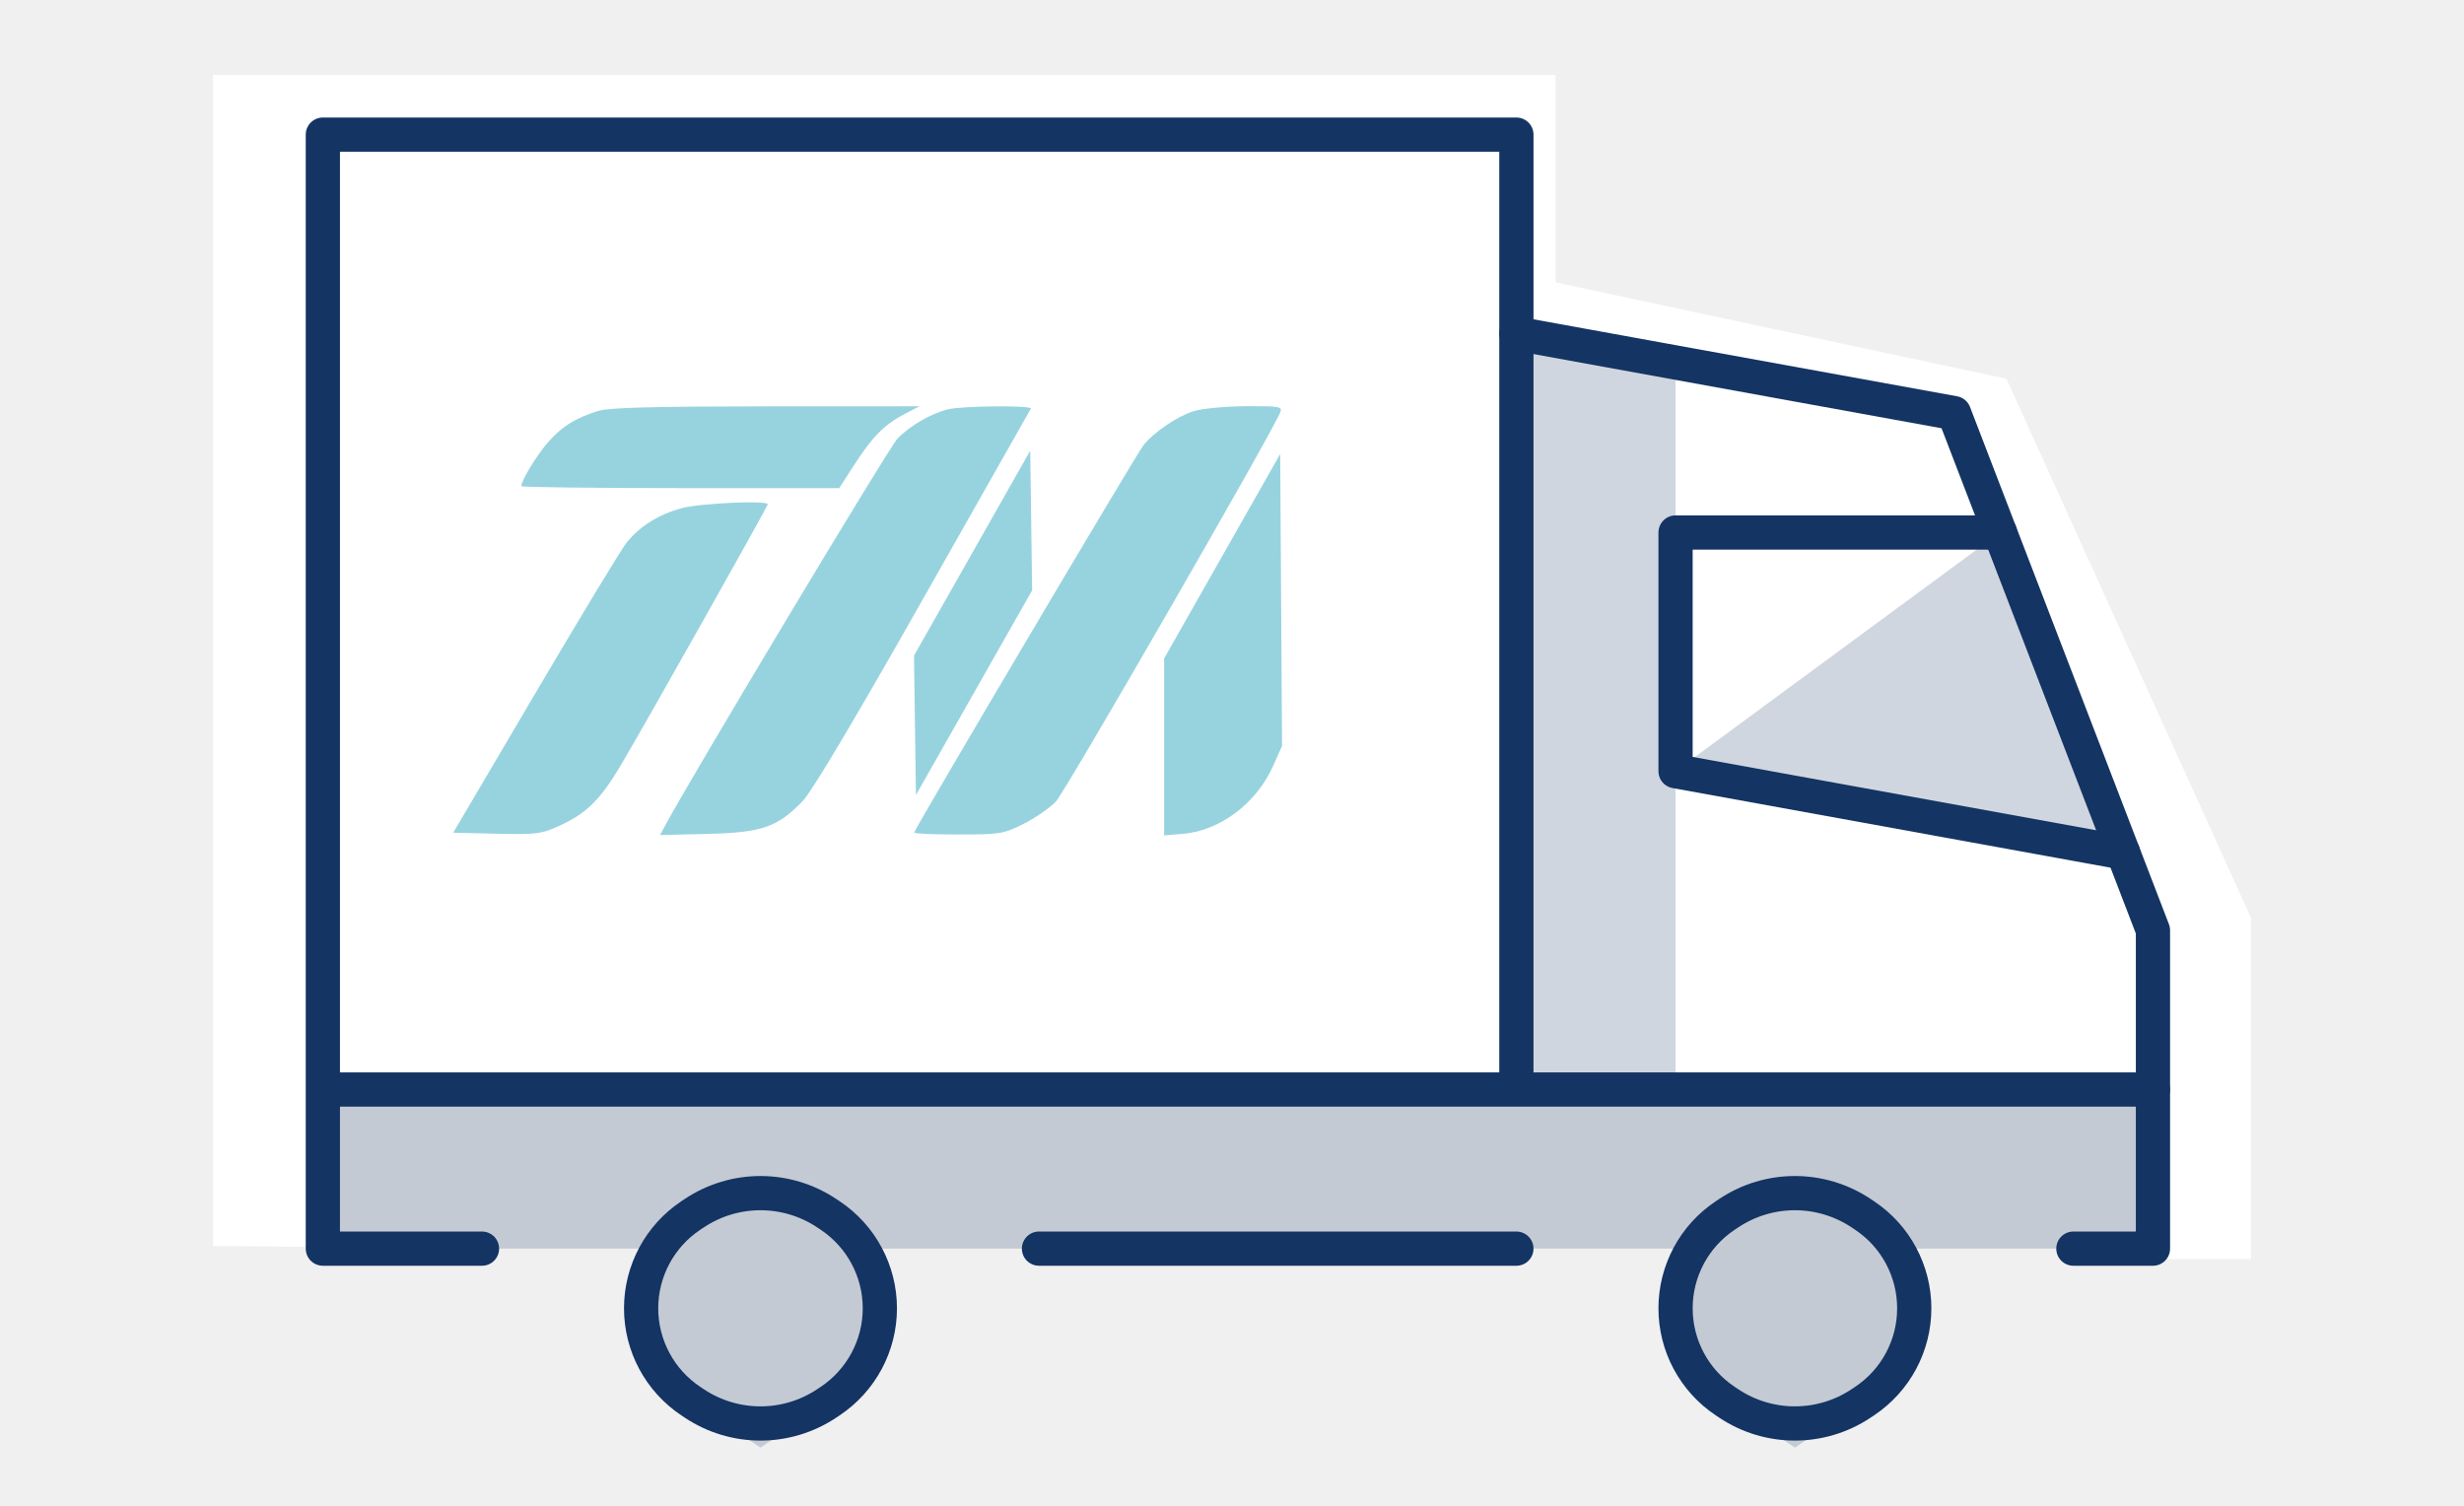
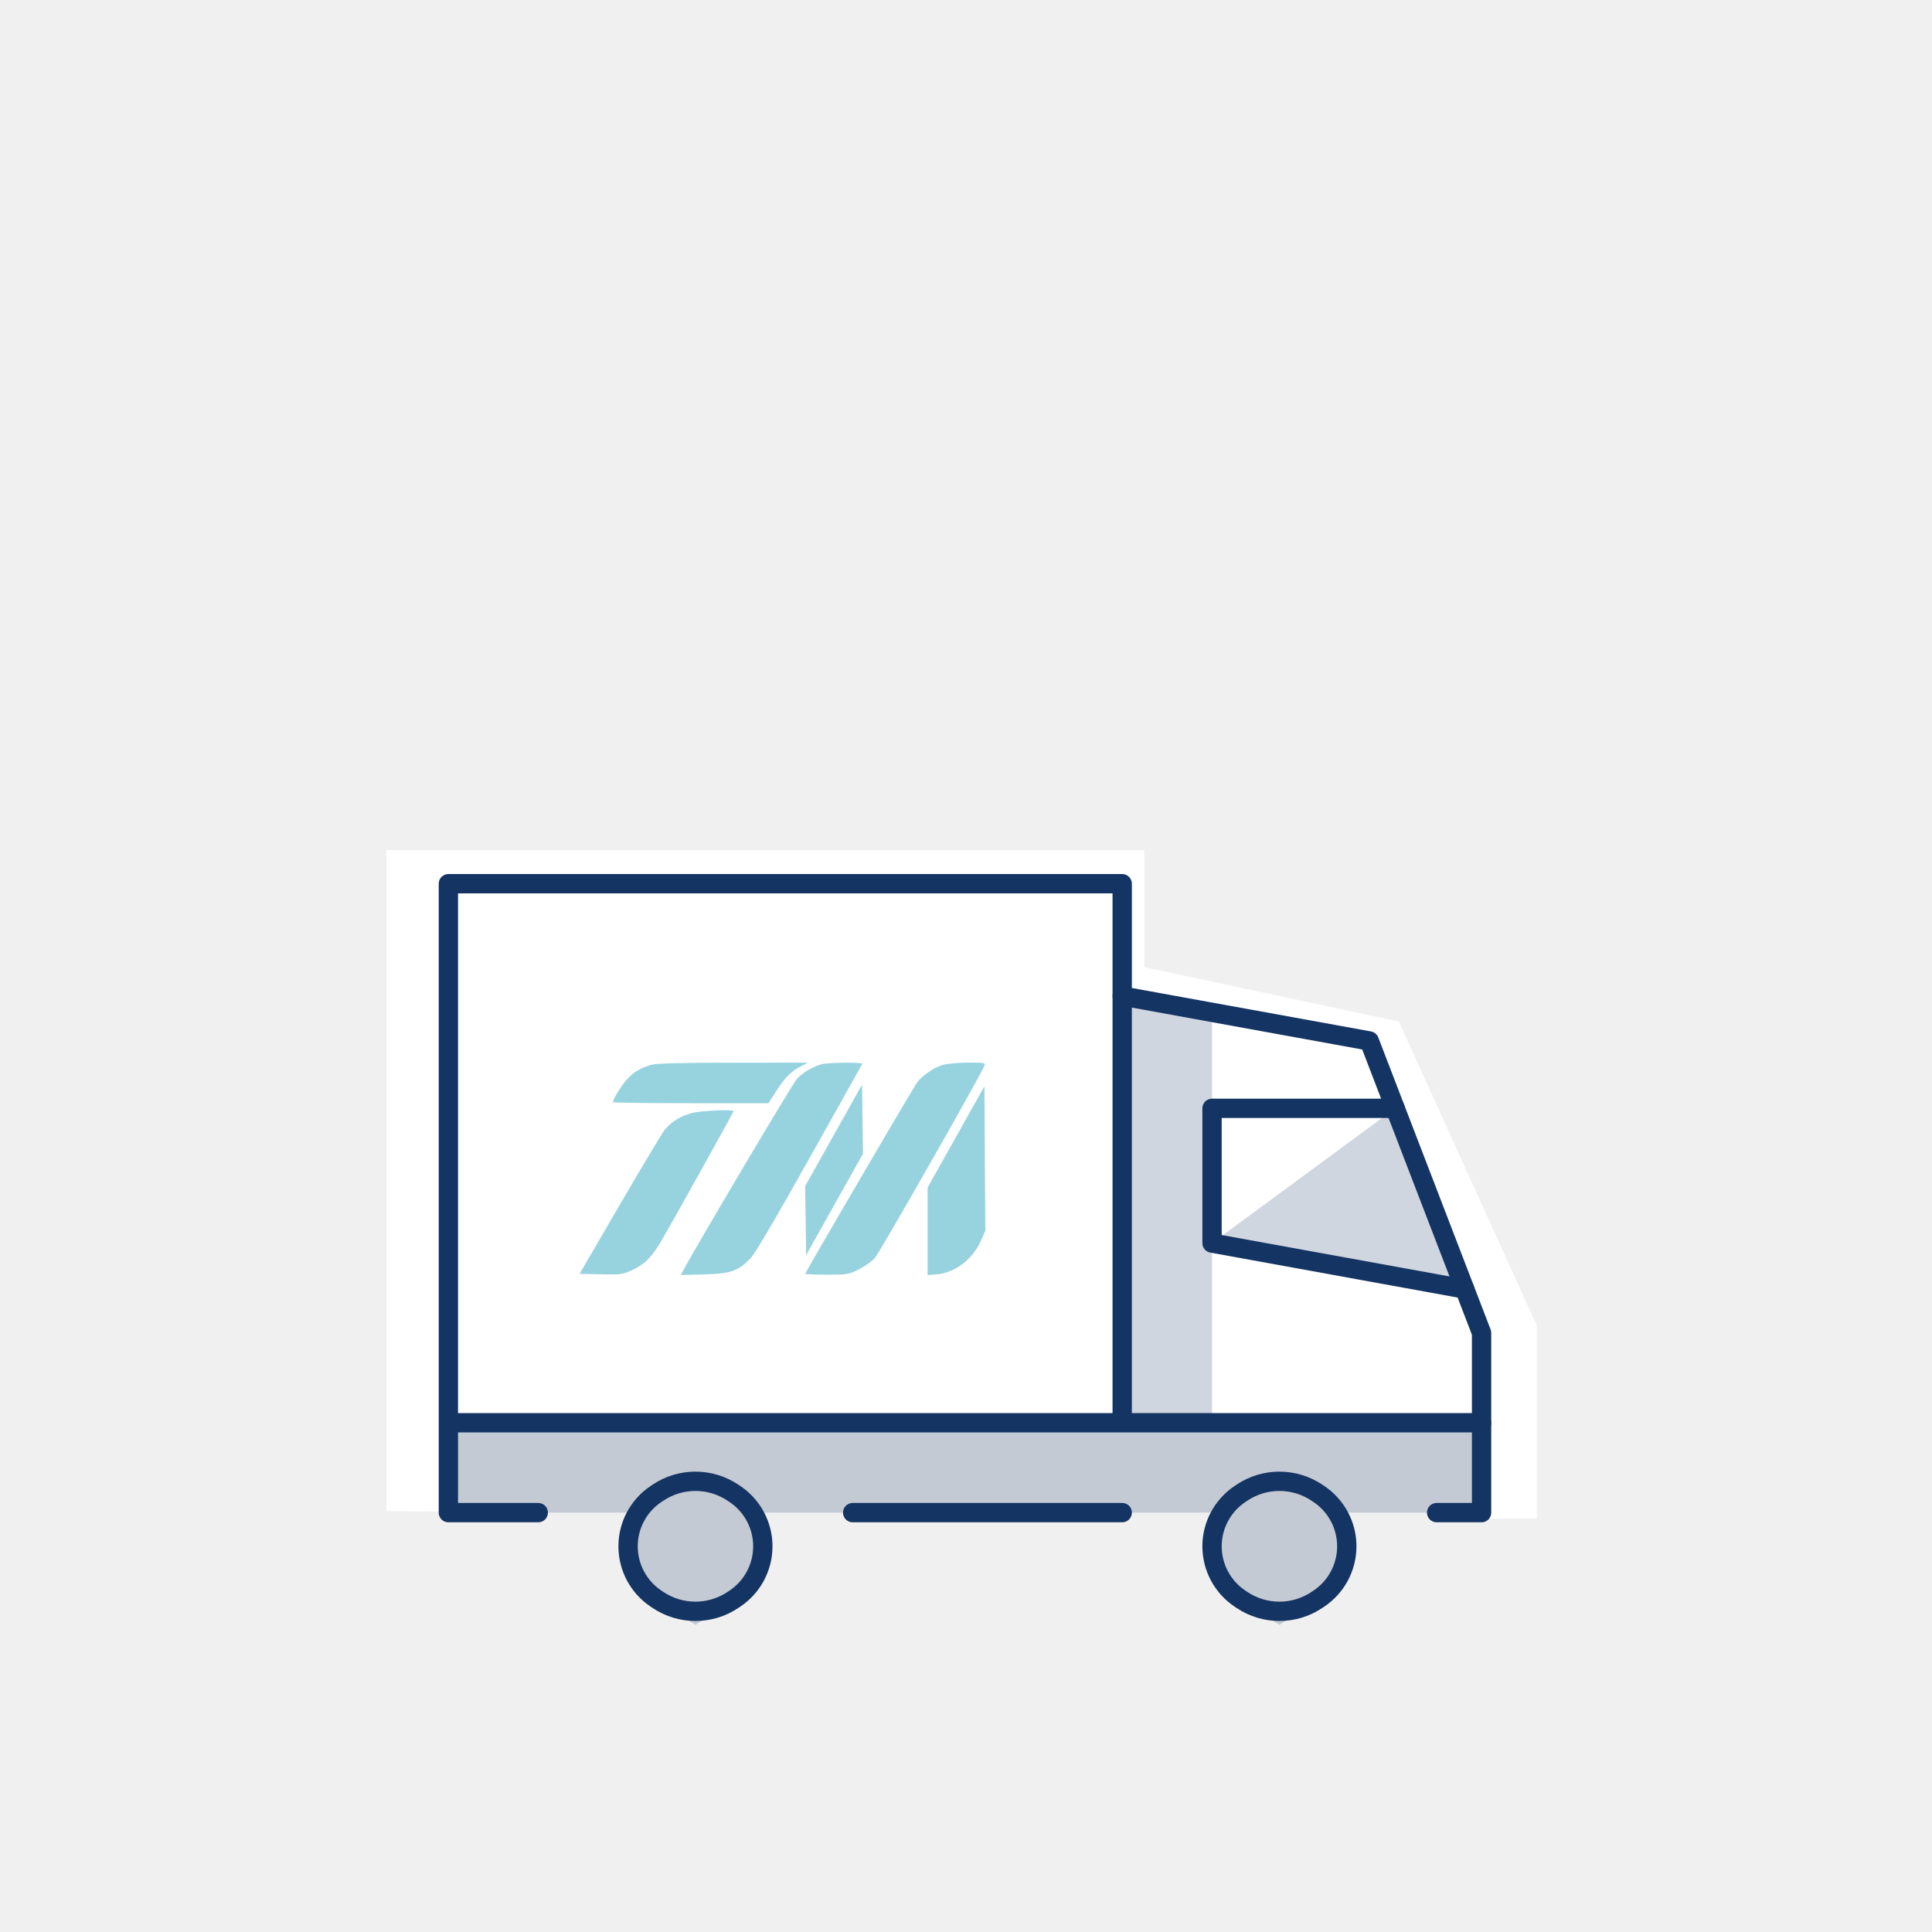
- <svg xmlns="http://www.w3.org/2000/svg" width="72" height="44" viewBox="0 0 72 44" fill="none">
-   <path d="M6.226 2.193L45.454 2.193V32.142L9.703 31.872V36.437L6.226 36.41V2.193Z" fill="white" />
-   <path d="M44.005 7.943L58.63 11.068L65.775 26.818V36.791H62.556V32.176L44.005 31.835V7.943Z" fill="white" />
-   <path fill-rule="evenodd" clip-rule="evenodd" d="M17.477 12.008C16.813 12.219 16.445 12.445 16.039 12.895C15.711 13.257 15.233 14.035 15.233 14.206C15.233 14.237 17.323 14.263 19.878 14.263H24.522L24.978 13.558C25.499 12.752 25.858 12.394 26.451 12.088L26.869 11.872L22.382 11.874C19.059 11.876 17.786 11.911 17.477 12.008ZM27.703 11.96C27.203 12.083 26.582 12.443 26.223 12.819C25.972 13.081 20.18 22.731 19.417 24.158L19.287 24.401L20.678 24.367C22.272 24.328 22.717 24.173 23.459 23.404C23.721 23.133 25.01 20.968 26.974 17.497C28.68 14.484 30.096 11.984 30.122 11.941C30.181 11.841 28.122 11.858 27.703 11.96ZM34.882 12.014C34.396 12.166 33.709 12.633 33.406 13.02C33.19 13.295 26.712 24.239 26.712 24.329C26.712 24.36 27.292 24.385 28 24.385C29.218 24.385 29.321 24.368 29.906 24.076C30.246 23.906 30.672 23.612 30.853 23.424C31.125 23.139 37.199 12.602 37.414 12.04C37.476 11.88 37.379 11.863 36.402 11.87C35.808 11.873 35.124 11.938 34.882 12.014ZM28.406 16.163L26.708 19.158L26.736 21.195L26.764 23.232L28.462 20.241L30.16 17.25L30.132 15.21L30.104 13.169L28.406 16.163ZM35.712 16.253L34.017 19.24V21.825V24.411L34.575 24.364C35.644 24.276 36.709 23.476 37.193 22.399L37.463 21.797L37.435 17.531L37.408 13.266L35.712 16.253ZM19.929 14.847C19.249 15.03 18.692 15.377 18.308 15.858C18.154 16.051 16.952 18.036 15.636 20.27L13.243 24.332L14.508 24.362C15.682 24.389 15.818 24.372 16.365 24.121C17.14 23.767 17.546 23.363 18.147 22.35C18.873 21.126 22.434 14.8 22.434 14.735C22.434 14.615 20.469 14.703 19.929 14.847Z" fill="#97D3DF" />
-   <path d="M48.961 22.535L62.038 24.912L58.439 15.56L48.961 22.535Z" fill="#143463" fill-opacity="0.2" />
-   <path d="M48.961 31.836V10.594L44.31 9.747V31.836H9.434V36.486H18.734V39.974L22.222 42.299L25.71 39.974V36.486H48.961V39.974L52.448 42.299L55.936 39.974V36.486H62.911V31.836H48.961Z" fill="#143463" fill-opacity="0.2" />
-   <path d="M9.434 31.836H44.31M9.434 31.836V36.486H14.084M9.434 31.836L9.434 3.934H44.31V31.836M44.31 31.836H62.911V36.486H60.586M30.36 36.486H44.31" stroke="#143463" stroke-linecap="round" stroke-linejoin="round" />
-   <path d="M18.734 38.23C18.734 39.319 19.279 40.336 20.185 40.941L20.287 41.009C21.459 41.79 22.985 41.79 24.157 41.009L24.259 40.941C25.165 40.336 25.71 39.319 25.71 38.23C25.71 37.14 25.165 36.123 24.259 35.518L24.157 35.45C22.985 34.669 21.459 34.669 20.287 35.45L20.185 35.518C19.279 36.123 18.734 37.14 18.734 38.23ZM48.961 38.23C48.961 39.319 49.505 40.336 50.412 40.941L50.514 41.009C51.685 41.79 53.211 41.79 54.383 41.009L54.485 40.941C55.392 40.336 55.936 39.319 55.936 38.23C55.936 37.14 55.392 36.123 54.485 35.518L54.383 35.45C53.211 34.669 51.685 34.669 50.514 35.45L50.412 35.518C49.505 36.123 48.961 37.14 48.961 38.23Z" stroke="#143463" stroke-linejoin="round" />
-   <path d="M58.441 15.56H48.961V22.535L62.038 24.912" stroke="#143463" stroke-linecap="round" stroke-linejoin="round" />
-   <path d="M62.911 31.836V27.185L57.099 12.072L44.31 9.747" stroke="#143463" stroke-linecap="round" stroke-linejoin="round" />
+ <svg xmlns="http://www.w3.org/2000/svg" width="100" height="100" viewBox="0 0 100 100" fill="none">
+   <path d="M20 44L59.228 44V73.949L23.477 73.678V78.244L20 78.216V44Z" fill="white" />
+   <path d="M57.779 49.75L72.404 52.875L79.549 68.625V78.598H76.33V73.983L57.779 73.642V49.75Z" fill="white" />
+   <path fill-rule="evenodd" clip-rule="evenodd" d="M33.671 55.123C33.095 55.307 32.776 55.506 32.425 55.9C32.14 56.218 31.726 56.901 31.726 57.05C31.726 57.078 33.538 57.1 35.753 57.1H39.78L40.175 56.482C40.627 55.775 40.938 55.461 41.453 55.192L41.815 55.003L37.924 55.005C35.043 55.007 33.939 55.037 33.671 55.123ZM42.538 55.081C42.104 55.188 41.566 55.504 41.255 55.833C41.037 56.064 36.015 64.527 35.353 65.779L35.241 65.992L36.447 65.962C37.829 65.927 38.215 65.792 38.858 65.118C39.086 64.879 40.203 62.98 41.906 59.937C43.385 57.294 44.613 55.101 44.635 55.063C44.686 54.976 42.901 54.991 42.538 55.081ZM48.763 55.127C48.341 55.261 47.746 55.671 47.483 56.01C47.295 56.251 41.679 65.85 41.679 65.929C41.679 65.955 42.181 65.977 42.795 65.977C43.852 65.977 43.941 65.963 44.448 65.706C44.743 65.557 45.112 65.3 45.269 65.134C45.505 64.885 50.771 55.644 50.958 55.151C51.012 55.01 50.927 54.995 50.08 55.001C49.565 55.004 48.972 55.061 48.763 55.127ZM43.147 58.767L41.675 61.393L41.7 63.18L41.724 64.967L43.196 62.343L44.668 59.72L44.644 57.93L44.619 56.141L43.147 58.767ZM49.483 58.846L48.012 61.465V63.733V66L48.496 65.959C49.423 65.882 50.347 65.18 50.766 64.235L51 63.708L50.976 59.967L50.953 56.226L49.483 58.846ZM35.798 57.613C35.208 57.773 34.724 58.077 34.392 58.499C34.258 58.668 33.216 60.409 32.075 62.369L30 65.931L31.098 65.957C32.115 65.981 32.233 65.966 32.707 65.746C33.379 65.436 33.731 65.082 34.252 64.193C34.881 63.119 37.969 57.571 37.969 57.514C37.969 57.409 36.266 57.486 35.798 57.613Z" fill="#97D3DF" />
+   <path d="M62.735 64.342L75.813 66.719L72.213 57.367L62.735 64.342Z" fill="#143463" fill-opacity="0.2" />
+   <path d="M62.735 73.642V52.401L58.085 51.554V73.642H23.208V78.293H32.509V81.78L35.996 84.105L39.484 81.78V78.293H62.735V81.78L66.223 84.105L69.71 81.78V78.293H76.686V73.642H62.735Z" fill="#143463" fill-opacity="0.2" />
+   <path d="M23.208 73.642H58.085M23.208 73.642V78.293H27.859M23.208 73.642L23.208 45.741H58.085V73.642M58.085 73.642H76.686V78.293H74.361M44.134 78.293H58.085" stroke="#143463" stroke-linecap="round" stroke-linejoin="round" />
+   <path d="M32.509 80.036C32.509 81.126 33.053 82.143 33.96 82.748L34.062 82.816C35.233 83.597 36.76 83.597 37.931 82.816L38.033 82.748C38.94 82.143 39.484 81.126 39.484 80.036C39.484 78.947 38.94 77.93 38.033 77.325L37.931 77.257C36.76 76.476 35.233 76.476 34.062 77.257L33.96 77.325C33.053 77.93 32.509 78.947 32.509 80.036ZM62.735 80.036C62.735 81.126 63.28 82.143 64.186 82.748L64.288 82.816C65.46 83.597 66.986 83.597 68.157 82.816L68.26 82.748C69.166 82.143 69.71 81.126 69.71 80.036C69.71 78.947 69.166 77.93 68.26 77.325L68.157 77.257C66.986 76.476 65.46 76.476 64.288 77.257L64.186 77.325C63.28 77.93 62.735 78.947 62.735 80.036Z" stroke="#143463" stroke-linejoin="round" />
+   <path d="M72.216 57.367H62.735V64.342L75.813 66.719" stroke="#143463" stroke-linecap="round" stroke-linejoin="round" />
+   <path d="M76.686 73.642V68.992L70.873 53.879L58.085 51.554" stroke="#143463" stroke-linecap="round" stroke-linejoin="round" />
</svg>
